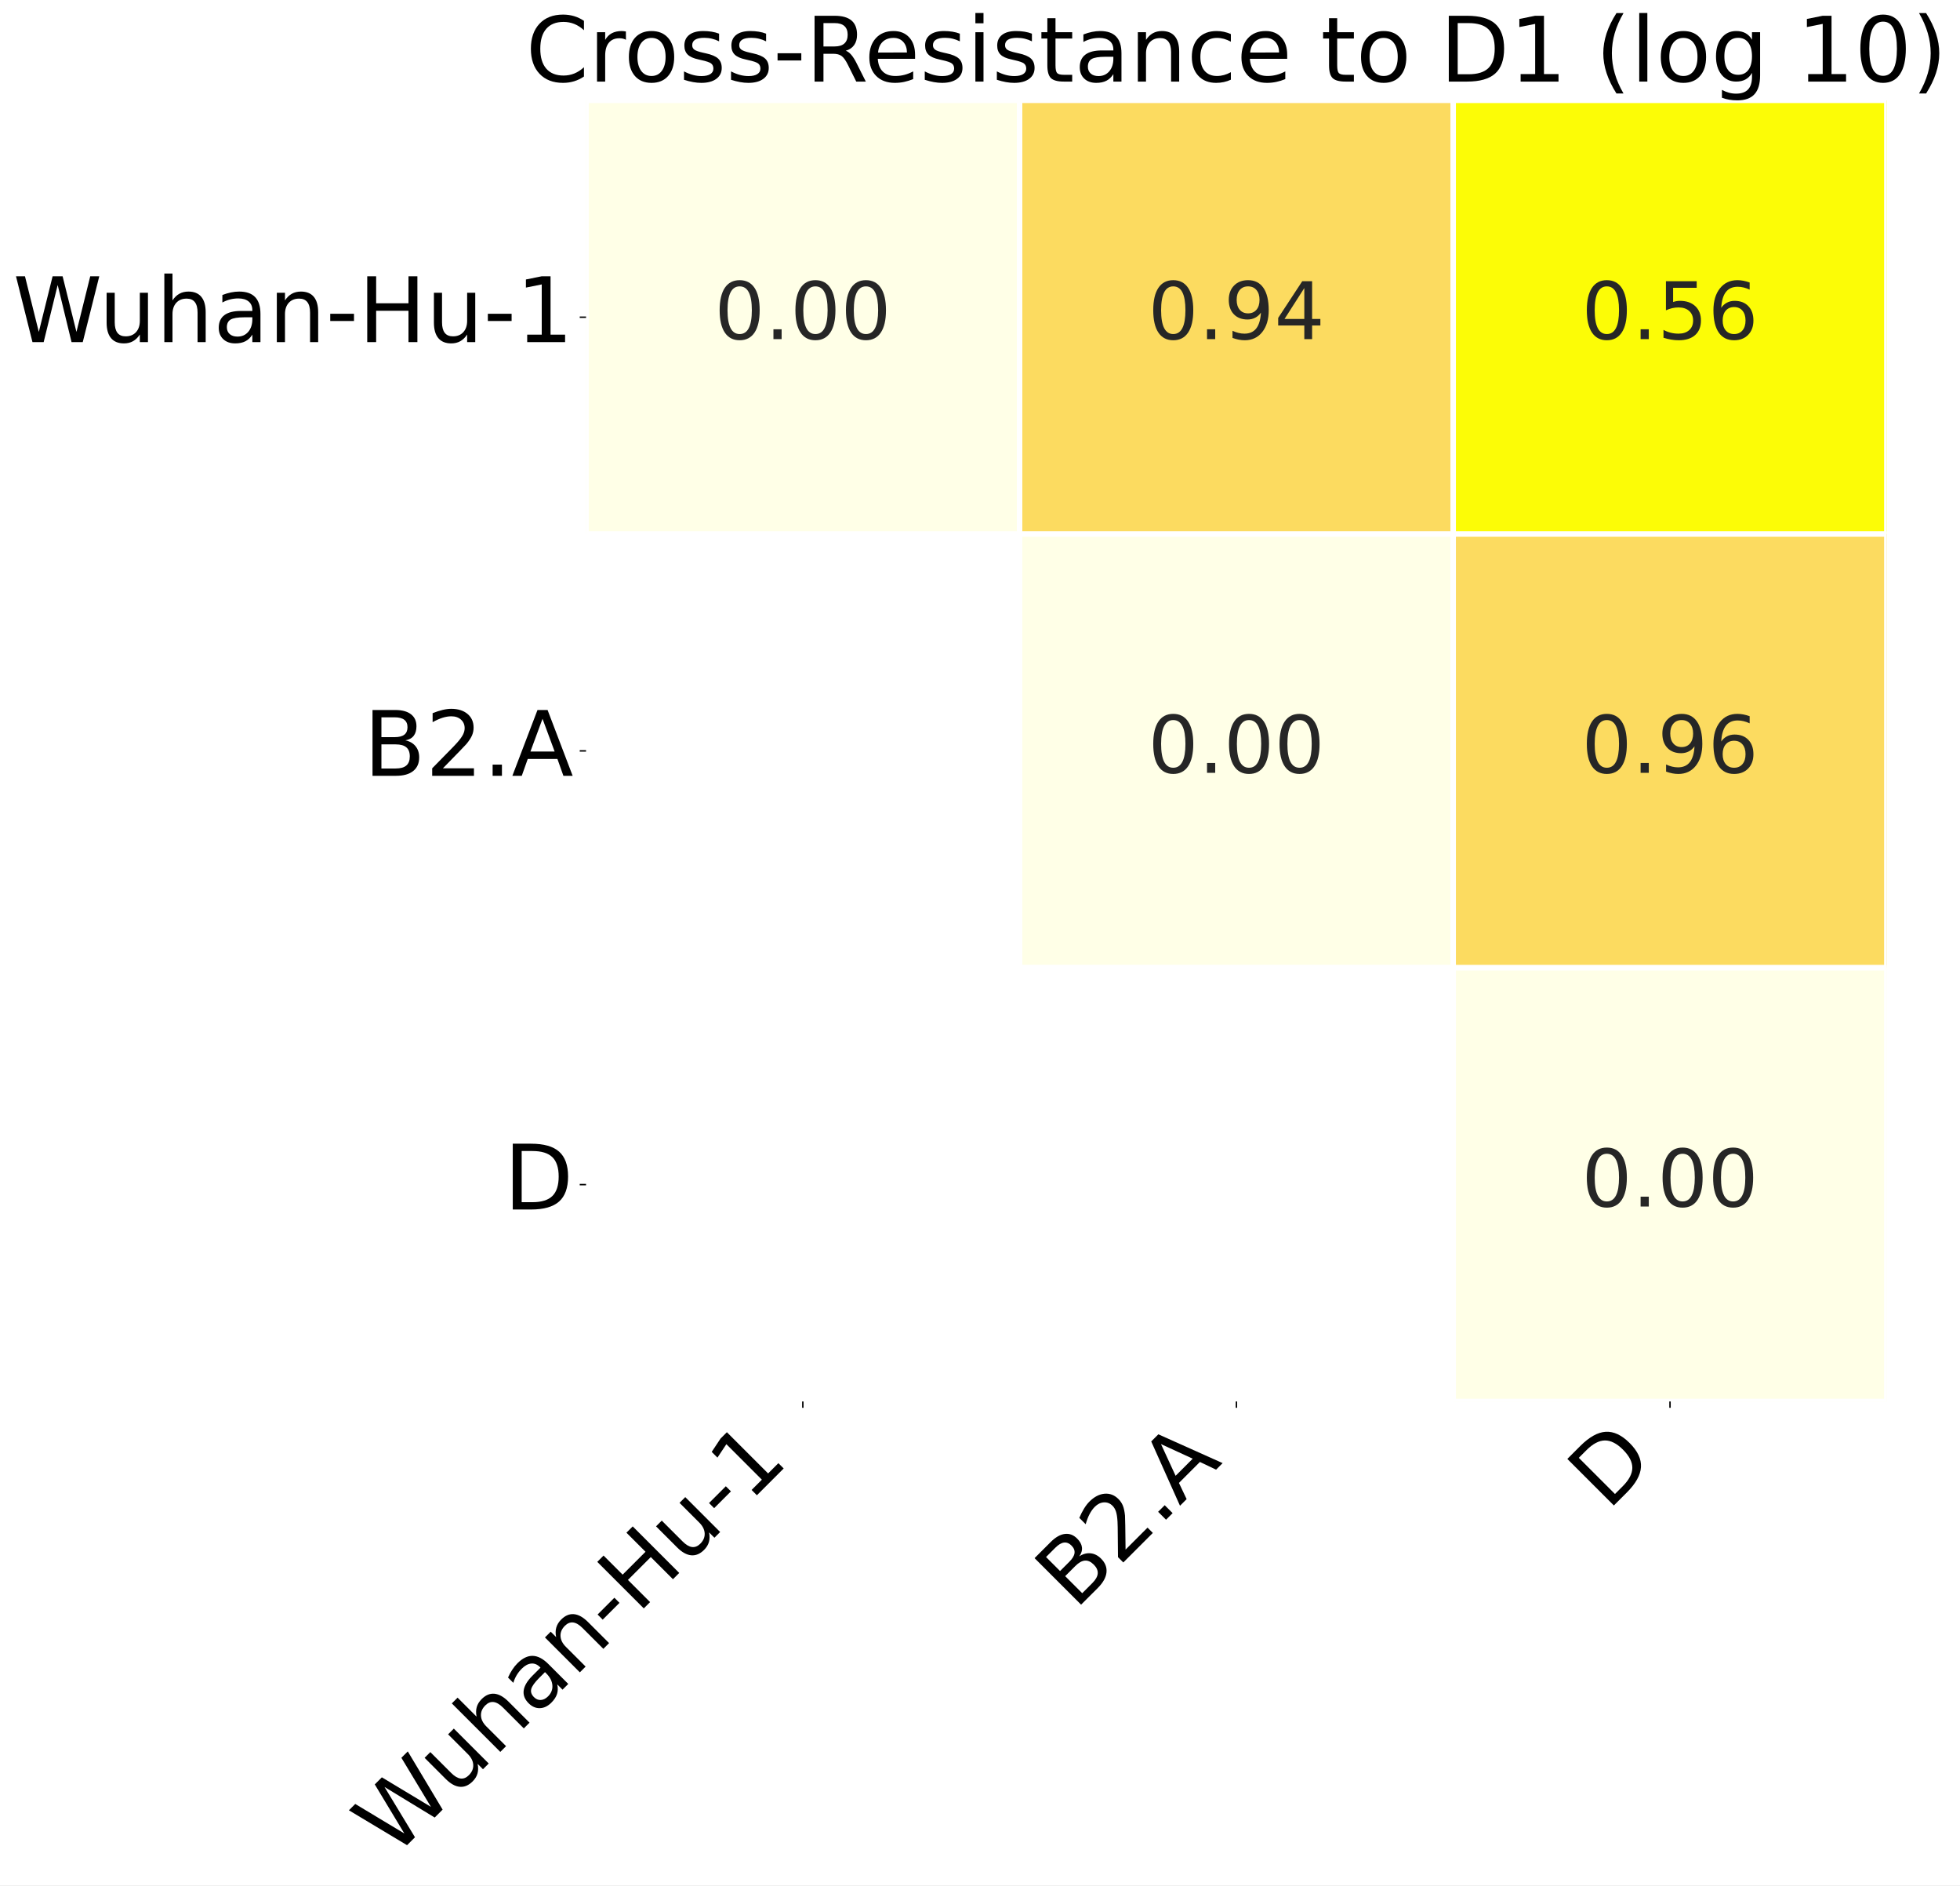
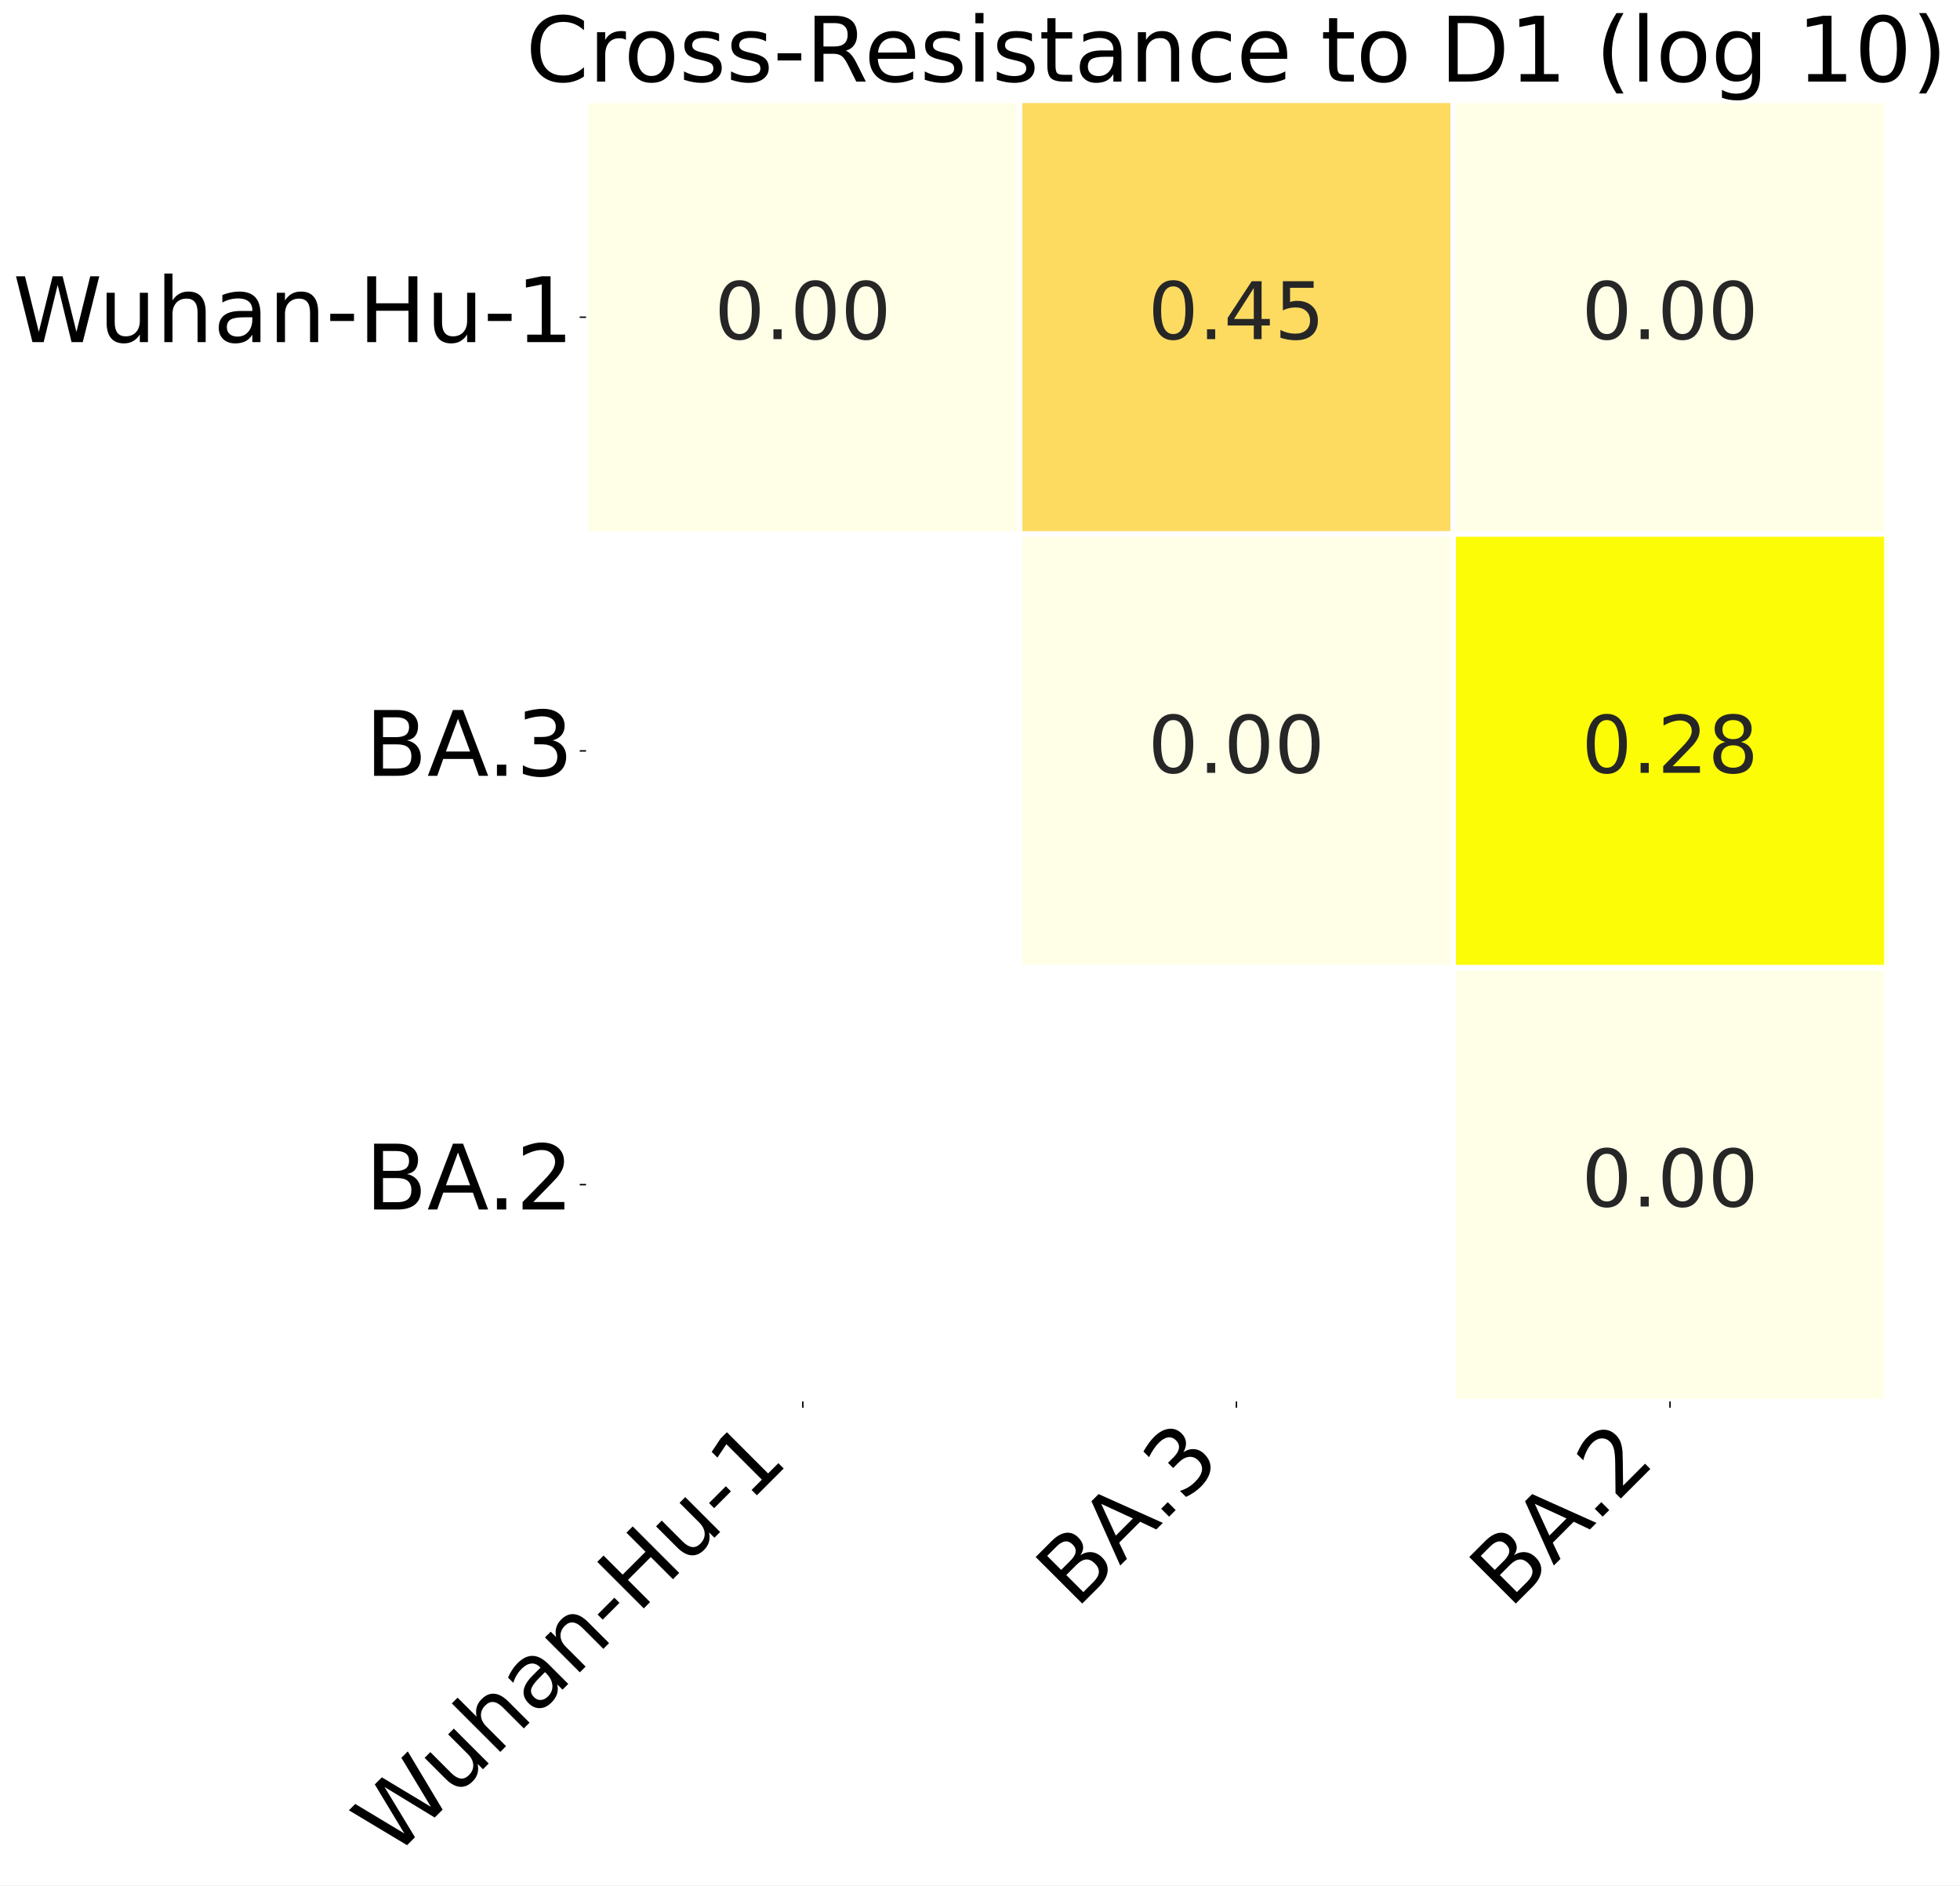
<svg xmlns="http://www.w3.org/2000/svg" xmlns:xlink="http://www.w3.org/1999/xlink" width="1085.987pt" height="1044.29pt" viewBox="0 0 1085.987 1044.29" version="1.1">
  <defs>
    <style type="text/css">*{stroke-linejoin: round; stroke-linecap: butt}</style>
  </defs>
  <g id="figure_1">
    <g id="patch_1">
      <path d="M 0 1044.29  L 1085.987 1044.29  L 1085.987 0  L 0 0  z " style="fill: #ffffff" />
    </g>
    <g id="axes_1">
      <g id="patch_2">
        <path d="M 324.708 776.311  L 1045.428 776.311  L 1045.428 55.591  L 324.708 55.591  z " style="fill: #ffffff" />
      </g>
      <g id="QuadMesh_1">
-         <path d="M 324.708 55.591  L 564.948 55.591  L 564.948 295.831  L 324.708 295.831  L 324.708 55.591  " clip-path="url(#p313fb43e25)" style="fill: #ffffe7; stroke: #ffffff; stroke-width: 3" />
-         <path d="M 564.948 55.591  L 805.188 55.591  L 805.188 295.831  L 564.948 295.831  L 564.948 55.591  " clip-path="url(#p313fb43e25)" style="fill: #fcdb60; stroke: #ffffff; stroke-width: 3" />
-         <path d="M 805.188 55.591  L 1045.428 55.591  L 1045.428 295.831  L 805.188 295.831  L 805.188 55.591  " clip-path="url(#p313fb43e25)" style="fill: #fcfc06; stroke: #ffffff; stroke-width: 3" />
-         <path d="M 324.708 295.831  L 564.948 295.831  L 564.948 536.071  L 324.708 536.071  L 324.708 295.831  " clip-path="url(#p313fb43e25)" style="fill: none; stroke: #ffffff; stroke-width: 3" />
-         <path d="M 564.948 295.831  L 805.188 295.831  L 805.188 536.071  L 564.948 536.071  L 564.948 295.831  " clip-path="url(#p313fb43e25)" style="fill: #ffffe7; stroke: #ffffff; stroke-width: 3" />
-         <path d="M 805.188 295.831  L 1045.428 295.831  L 1045.428 536.071  L 805.188 536.071  L 805.188 295.831  " clip-path="url(#p313fb43e25)" style="fill: #fcdb60; stroke: #ffffff; stroke-width: 3" />
-         <path d="M 324.708 536.071  L 564.948 536.071  L 564.948 776.311  L 324.708 776.311  L 324.708 536.071  " clip-path="url(#p313fb43e25)" style="fill: none; stroke: #ffffff; stroke-width: 3" />
-         <path d="M 564.948 536.071  L 805.188 536.071  L 805.188 776.311  L 564.948 776.311  L 564.948 536.071  " clip-path="url(#p313fb43e25)" style="fill: none; stroke: #ffffff; stroke-width: 3" />
-         <path d="M 805.188 536.071  L 1045.428 536.071  L 1045.428 776.311  L 805.188 776.311  L 805.188 536.071  " clip-path="url(#p313fb43e25)" style="fill: #ffffe7; stroke: #ffffff; stroke-width: 3" />
+         <path d="M 324.708 55.591  L 564.948 55.591  L 564.948 295.831  L 324.708 295.831  L 324.708 55.591  " clip-path="url(#p8b3a9ca0d1)" style="fill: #ffffe7; stroke: #ffffff; stroke-width: 3" />
+         <path d="M 564.948 55.591  L 805.188 55.591  L 805.188 295.831  L 564.948 295.831  L 564.948 55.591  " clip-path="url(#p8b3a9ca0d1)" style="fill: #fcdb60; stroke: #ffffff; stroke-width: 3" />
+         <path d="M 805.188 55.591  L 1045.428 55.591  L 1045.428 295.831  L 805.188 295.831  L 805.188 55.591  " clip-path="url(#p8b3a9ca0d1)" style="fill: #ffffe7; stroke: #ffffff; stroke-width: 3" />
+         <path d="M 324.708 295.831  L 564.948 295.831  L 564.948 536.071  L 324.708 536.071  L 324.708 295.831  " clip-path="url(#p8b3a9ca0d1)" style="fill: none; stroke: #ffffff; stroke-width: 3" />
+         <path d="M 564.948 295.831  L 805.188 295.831  L 805.188 536.071  L 564.948 536.071  L 564.948 295.831  " clip-path="url(#p8b3a9ca0d1)" style="fill: #ffffe7; stroke: #ffffff; stroke-width: 3" />
+         <path d="M 805.188 295.831  L 1045.428 295.831  L 1045.428 536.071  L 805.188 536.071  L 805.188 295.831  " clip-path="url(#p8b3a9ca0d1)" style="fill: #fcfc06; stroke: #ffffff; stroke-width: 3" />
+         <path d="M 324.708 536.071  L 564.948 536.071  L 564.948 776.311  L 324.708 776.311  L 324.708 536.071  " clip-path="url(#p8b3a9ca0d1)" style="fill: none; stroke: #ffffff; stroke-width: 3" />
+         <path d="M 564.948 536.071  L 805.188 536.071  L 805.188 776.311  L 564.948 776.311  L 564.948 536.071  " clip-path="url(#p8b3a9ca0d1)" style="fill: none; stroke: #ffffff; stroke-width: 3" />
+         <path d="M 805.188 536.071  L 1045.428 536.071  L 1045.428 776.311  L 805.188 776.311  L 805.188 536.071  " clip-path="url(#p8b3a9ca0d1)" style="fill: #ffffe7; stroke: #ffffff; stroke-width: 3" />
      </g>
      <g id="matplotlib.axis_1">
        <g id="xtick_1">
          <g id="line2d_1">
            <defs>
-               <path id="m3a0646019c" d="M 0 0  L 0 3.5  " style="stroke: #000000; stroke-width: 0.8" />
+               <path id="mcaa4f2466e" d="M 0 0  L 0 3.5  " style="stroke: #000000; stroke-width: 0.8" />
            </defs>
            <g>
-               <use xlink:href="#m3a0646019c" x="444.828" y="776.311" style="stroke: #000000; stroke-width: 0.8" />
+               <use xlink:href="#mcaa4f2466e" x="444.828" y="776.311" style="stroke: #000000; stroke-width: 0.8" />
            </g>
          </g>
          <g id="text_1">
            <g transform="translate(217.9128 1029.737) rotate(-45) scale(0.5 -0.5)">
              <defs>
                <path id="DejaVuSans-57" d="M 213 4666  L 850 4666  L 1831 722  L 2809 4666  L 3519 4666  L 4500 722  L 5478 4666  L 6119 4666  L 4947 0  L 4153 0  L 3169 4050  L 2175 0  L 1381 0  L 213 4666  z " transform="scale(0.015625)" />
                <path id="DejaVuSans-75" d="M 544 1381  L 544 3500  L 1119 3500  L 1119 1403  Q 1119 906 1312 657  Q 1506 409 1894 409  Q 2359 409 2629 706  Q 2900 1003 2900 1516  L 2900 3500  L 3475 3500  L 3475 0  L 2900 0  L 2900 538  Q 2691 219 2414 64  Q 2138 -91 1772 -91  Q 1169 -91 856 284  Q 544 659 544 1381  z M 1991 3584  L 1991 3584  z " transform="scale(0.015625)" />
                <path id="DejaVuSans-68" d="M 3513 2113  L 3513 0  L 2938 0  L 2938 2094  Q 2938 2591 2744 2837  Q 2550 3084 2163 3084  Q 1697 3084 1428 2787  Q 1159 2491 1159 1978  L 1159 0  L 581 0  L 581 4863  L 1159 4863  L 1159 2956  Q 1366 3272 1645 3428  Q 1925 3584 2291 3584  Q 2894 3584 3203 3211  Q 3513 2838 3513 2113  z " transform="scale(0.015625)" />
                <path id="DejaVuSans-61" d="M 2194 1759  Q 1497 1759 1228 1600  Q 959 1441 959 1056  Q 959 750 1161 570  Q 1363 391 1709 391  Q 2188 391 2477 730  Q 2766 1069 2766 1631  L 2766 1759  L 2194 1759  z M 3341 1997  L 3341 0  L 2766 0  L 2766 531  Q 2569 213 2275 61  Q 1981 -91 1556 -91  Q 1019 -91 701 211  Q 384 513 384 1019  Q 384 1609 779 1909  Q 1175 2209 1959 2209  L 2766 2209  L 2766 2266  Q 2766 2663 2505 2880  Q 2244 3097 1772 3097  Q 1472 3097 1187 3025  Q 903 2953 641 2809  L 641 3341  Q 956 3463 1253 3523  Q 1550 3584 1831 3584  Q 2591 3584 2966 3190  Q 3341 2797 3341 1997  z " transform="scale(0.015625)" />
                <path id="DejaVuSans-6e" d="M 3513 2113  L 3513 0  L 2938 0  L 2938 2094  Q 2938 2591 2744 2837  Q 2550 3084 2163 3084  Q 1697 3084 1428 2787  Q 1159 2491 1159 1978  L 1159 0  L 581 0  L 581 3500  L 1159 3500  L 1159 2956  Q 1366 3272 1645 3428  Q 1925 3584 2291 3584  Q 2894 3584 3203 3211  Q 3513 2838 3513 2113  z " transform="scale(0.015625)" />
                <path id="DejaVuSans-2d" d="M 313 2009  L 1997 2009  L 1997 1497  L 313 1497  L 313 2009  z " transform="scale(0.015625)" />
                <path id="DejaVuSans-48" d="M 628 4666  L 1259 4666  L 1259 2753  L 3553 2753  L 3553 4666  L 4184 4666  L 4184 0  L 3553 0  L 3553 2222  L 1259 2222  L 1259 0  L 628 0  L 628 4666  z " transform="scale(0.015625)" />
                <path id="DejaVuSans-31" d="M 794 531  L 1825 531  L 1825 4091  L 703 3866  L 703 4441  L 1819 4666  L 2450 4666  L 2450 531  L 3481 531  L 3481 0  L 794 0  L 794 531  z " transform="scale(0.015625)" />
              </defs>
              <use xlink:href="#DejaVuSans-57" />
              <use xlink:href="#DejaVuSans-75" x="95.252" />
              <use xlink:href="#DejaVuSans-68" x="158.631" />
              <use xlink:href="#DejaVuSans-61" x="222.01" />
              <use xlink:href="#DejaVuSans-6e" x="283.289" />
              <use xlink:href="#DejaVuSans-2d" x="346.668" />
              <use xlink:href="#DejaVuSans-48" x="382.752" />
              <use xlink:href="#DejaVuSans-75" x="457.947" />
              <use xlink:href="#DejaVuSans-2d" x="521.326" />
              <use xlink:href="#DejaVuSans-31" x="557.41" />
            </g>
          </g>
        </g>
        <g id="xtick_2">
          <g id="line2d_2">
            <g>
-               <use xlink:href="#m3a0646019c" x="685.068" y="776.311" style="stroke: #000000; stroke-width: 0.8" />
+               <use xlink:href="#mcaa4f2466e" x="685.068" y="776.311" style="stroke: #000000; stroke-width: 0.8" />
            </g>
          </g>
          <g id="text_2">
-             <g transform="translate(595.5415 892.3487) rotate(-45) scale(0.5 -0.5)">
+             <g transform="translate(596.1602 891.73) rotate(-45) scale(0.5 -0.5)">
              <defs>
                <path id="DejaVuSans-42" d="M 1259 2228  L 1259 519  L 2272 519  Q 2781 519 3026 730  Q 3272 941 3272 1375  Q 3272 1813 3026 2020  Q 2781 2228 2272 2228  L 1259 2228  z M 1259 4147  L 1259 2741  L 2194 2741  Q 2656 2741 2882 2914  Q 3109 3088 3109 3444  Q 3109 3797 2882 3972  Q 2656 4147 2194 4147  L 1259 4147  z M 628 4666  L 2241 4666  Q 2963 4666 3353 4366  Q 3744 4066 3744 3513  Q 3744 3084 3544 2831  Q 3344 2578 2956 2516  Q 3422 2416 3680 2098  Q 3938 1781 3938 1306  Q 3938 681 3513 340  Q 3088 0 2303 0  L 628 0  L 628 4666  z " transform="scale(0.015625)" />
-                 <path id="DejaVuSans-32" d="M 1228 531  L 3431 531  L 3431 0  L 469 0  L 469 531  Q 828 903 1448 1529  Q 2069 2156 2228 2338  Q 2531 2678 2651 2914  Q 2772 3150 2772 3378  Q 2772 3750 2511 3984  Q 2250 4219 1831 4219  Q 1534 4219 1204 4116  Q 875 4013 500 3803  L 500 4441  Q 881 4594 1212 4672  Q 1544 4750 1819 4750  Q 2544 4750 2975 4387  Q 3406 4025 3406 3419  Q 3406 3131 3298 2873  Q 3191 2616 2906 2266  Q 2828 2175 2409 1742  Q 1991 1309 1228 531  z " transform="scale(0.015625)" />
+                 <path id="DejaVuSans-41" d="M 2188 4044  L 1331 1722  L 3047 1722  L 2188 4044  z M 1831 4666  L 2547 4666  L 4325 0  L 3669 0  L 3244 1197  L 1141 1197  L 716 0  L 50 0  L 1831 4666  z " transform="scale(0.015625)" />
                <path id="DejaVuSans-2e" d="M 684 794  L 1344 794  L 1344 0  L 684 0  L 684 794  z " transform="scale(0.015625)" />
-                 <path id="DejaVuSans-41" d="M 2188 4044  L 1331 1722  L 3047 1722  L 2188 4044  z M 1831 4666  L 2547 4666  L 4325 0  L 3669 0  L 3244 1197  L 1141 1197  L 716 0  L 50 0  L 1831 4666  z " transform="scale(0.015625)" />
+                 <path id="DejaVuSans-33" d="M 2597 2516  Q 3050 2419 3304 2112  Q 3559 1806 3559 1356  Q 3559 666 3084 287  Q 2609 -91 1734 -91  Q 1441 -91 1130 -33  Q 819 25 488 141  L 488 750  Q 750 597 1062 519  Q 1375 441 1716 441  Q 2309 441 2620 675  Q 2931 909 2931 1356  Q 2931 1769 2642 2001  Q 2353 2234 1838 2234  L 1294 2234  L 1294 2753  L 1863 2753  Q 2328 2753 2575 2939  Q 2822 3125 2822 3475  Q 2822 3834 2567 4026  Q 2313 4219 1838 4219  Q 1578 4219 1281 4162  Q 984 4106 628 3988  L 628 4550  Q 988 4650 1302 4700  Q 1616 4750 1894 4750  Q 2613 4750 3031 4423  Q 3450 4097 3450 3541  Q 3450 3153 3228 2886  Q 3006 2619 2597 2516  z " transform="scale(0.015625)" />
              </defs>
              <use xlink:href="#DejaVuSans-42" />
-               <use xlink:href="#DejaVuSans-32" x="68.604" />
-               <use xlink:href="#DejaVuSans-2e" x="132.227" />
-               <use xlink:href="#DejaVuSans-41" x="164.014" />
+               <use xlink:href="#DejaVuSans-41" x="68.604" />
+               <use xlink:href="#DejaVuSans-2e" x="135.262" />
+               <use xlink:href="#DejaVuSans-33" x="167.049" />
            </g>
          </g>
        </g>
        <g id="xtick_3">
          <g id="line2d_3">
            <g>
-               <use xlink:href="#m3a0646019c" x="925.308" y="776.311" style="stroke: #000000; stroke-width: 0.8" />
+               <use xlink:href="#mcaa4f2466e" x="925.308" y="776.311" style="stroke: #000000; stroke-width: 0.8" />
            </g>
          </g>
          <g id="text_3">
-             <g transform="translate(890.7314 837.3988) rotate(-45) scale(0.5 -0.5)">
+             <g transform="translate(836.4002 891.73) rotate(-45) scale(0.5 -0.5)">
              <defs>
-                 <path id="DejaVuSans-44" d="M 1259 4147  L 1259 519  L 2022 519  Q 2988 519 3436 956  Q 3884 1394 3884 2338  Q 3884 3275 3436 3711  Q 2988 4147 2022 4147  L 1259 4147  z M 628 4666  L 1925 4666  Q 3281 4666 3915 4102  Q 4550 3538 4550 2338  Q 4550 1131 3912 565  Q 3275 0 1925 0  L 628 0  L 628 4666  z " transform="scale(0.015625)" />
+                 <path id="DejaVuSans-32" d="M 1228 531  L 3431 531  L 3431 0  L 469 0  L 469 531  Q 828 903 1448 1529  Q 2069 2156 2228 2338  Q 2531 2678 2651 2914  Q 2772 3150 2772 3378  Q 2772 3750 2511 3984  Q 2250 4219 1831 4219  Q 1534 4219 1204 4116  Q 875 4013 500 3803  L 500 4441  Q 881 4594 1212 4672  Q 1544 4750 1819 4750  Q 2544 4750 2975 4387  Q 3406 4025 3406 3419  Q 3406 3131 3298 2873  Q 3191 2616 2906 2266  Q 2828 2175 2409 1742  Q 1991 1309 1228 531  z " transform="scale(0.015625)" />
              </defs>
-               <use xlink:href="#DejaVuSans-44" />
+               <use xlink:href="#DejaVuSans-42" />
+               <use xlink:href="#DejaVuSans-41" x="68.604" />
+               <use xlink:href="#DejaVuSans-2e" x="135.262" />
+               <use xlink:href="#DejaVuSans-32" x="167.049" />
            </g>
          </g>
        </g>
      </g>
      <g id="matplotlib.axis_2">
        <g id="ytick_1">
          <g id="line2d_4">
            <defs>
-               <path id="m18ea05a9c3" d="M 0 0  L -3.5 0  " style="stroke: #000000; stroke-width: 0.8" />
+               <path id="m5d2f03f0db" d="M 0 0  L -3.5 0  " style="stroke: #000000; stroke-width: 0.8" />
            </defs>
            <g>
-               <use xlink:href="#m18ea05a9c3" x="324.708" y="175.711" style="stroke: #000000; stroke-width: 0.8" />
+               <use xlink:href="#m5d2f03f0db" x="324.708" y="175.711" style="stroke: #000000; stroke-width: 0.8" />
            </g>
          </g>
          <g id="text_4">
            <g transform="translate(7.2 189.5075) scale(0.5 -0.5)">
              <use xlink:href="#DejaVuSans-57" />
              <use xlink:href="#DejaVuSans-75" x="95.252" />
              <use xlink:href="#DejaVuSans-68" x="158.631" />
              <use xlink:href="#DejaVuSans-61" x="222.01" />
              <use xlink:href="#DejaVuSans-6e" x="283.289" />
              <use xlink:href="#DejaVuSans-2d" x="346.668" />
              <use xlink:href="#DejaVuSans-48" x="382.752" />
              <use xlink:href="#DejaVuSans-75" x="457.947" />
              <use xlink:href="#DejaVuSans-2d" x="521.326" />
              <use xlink:href="#DejaVuSans-31" x="557.41" />
            </g>
          </g>
        </g>
        <g id="ytick_2">
          <g id="line2d_5">
            <g>
-               <use xlink:href="#m18ea05a9c3" x="324.708" y="415.951" style="stroke: #000000; stroke-width: 0.8" />
+               <use xlink:href="#m5d2f03f0db" x="324.708" y="415.951" style="stroke: #000000; stroke-width: 0.8" />
            </g>
          </g>
          <g id="text_5">
-             <g transform="translate(201.4969 429.7475) scale(0.5 -0.5)">
-               <use xlink:href="#DejaVuSans-42" />
-               <use xlink:href="#DejaVuSans-32" x="68.604" />
-               <use xlink:href="#DejaVuSans-2e" x="132.227" />
-               <use xlink:href="#DejaVuSans-41" x="164.014" />
+             <g transform="translate(202.3719 429.7475) scale(0.5 -0.5)">
+               <use xlink:href="#DejaVuSans-42" />
+               <use xlink:href="#DejaVuSans-41" x="68.604" />
+               <use xlink:href="#DejaVuSans-2e" x="135.262" />
+               <use xlink:href="#DejaVuSans-33" x="167.049" />
            </g>
          </g>
        </g>
        <g id="ytick_3">
          <g id="line2d_6">
            <g>
-               <use xlink:href="#m18ea05a9c3" x="324.708" y="656.191" style="stroke: #000000; stroke-width: 0.8" />
+               <use xlink:href="#m5d2f03f0db" x="324.708" y="656.191" style="stroke: #000000; stroke-width: 0.8" />
            </g>
          </g>
          <g id="text_6">
-             <g transform="translate(279.2078 669.9875) scale(0.5 -0.5)">
-               <use xlink:href="#DejaVuSans-44" />
+             <g transform="translate(202.3719 669.9875) scale(0.5 -0.5)">
+               <use xlink:href="#DejaVuSans-42" />
+               <use xlink:href="#DejaVuSans-41" x="68.604" />
+               <use xlink:href="#DejaVuSans-2e" x="135.262" />
+               <use xlink:href="#DejaVuSans-32" x="167.049" />
            </g>
          </g>
        </g>
      </g>
      <g id="text_7">
        <g style="fill: #262626" transform="translate(395.8434 187.8519) scale(0.44 -0.44)">
          <defs>
            <path id="DejaVuSans-30" d="M 2034 4250  Q 1547 4250 1301 3770  Q 1056 3291 1056 2328  Q 1056 1369 1301 889  Q 1547 409 2034 409  Q 2525 409 2770 889  Q 3016 1369 3016 2328  Q 3016 3291 2770 3770  Q 2525 4250 2034 4250  z M 2034 4750  Q 2819 4750 3233 4129  Q 3647 3509 3647 2328  Q 3647 1150 3233 529  Q 2819 -91 2034 -91  Q 1250 -91 836 529  Q 422 1150 422 2328  Q 422 3509 836 4129  Q 1250 4750 2034 4750  z " transform="scale(0.015625)" />
          </defs>
          <use xlink:href="#DejaVuSans-30" />
          <use xlink:href="#DejaVuSans-2e" x="63.623" />
          <use xlink:href="#DejaVuSans-30" x="95.41" />
          <use xlink:href="#DejaVuSans-30" x="159.033" />
        </g>
      </g>
      <g id="text_8">
        <g style="fill: #262626" transform="translate(636.0834 187.8519) scale(0.44 -0.44)">
          <defs>
-             <path id="DejaVuSans-39" d="M 703 97  L 703 672  Q 941 559 1184 500  Q 1428 441 1663 441  Q 2288 441 2617 861  Q 2947 1281 2994 2138  Q 2813 1869 2534 1725  Q 2256 1581 1919 1581  Q 1219 1581 811 2004  Q 403 2428 403 3163  Q 403 3881 828 4315  Q 1253 4750 1959 4750  Q 2769 4750 3195 4129  Q 3622 3509 3622 2328  Q 3622 1225 3098 567  Q 2575 -91 1691 -91  Q 1453 -91 1209 -44  Q 966 3 703 97  z M 1959 2075  Q 2384 2075 2632 2365  Q 2881 2656 2881 3163  Q 2881 3666 2632 3958  Q 2384 4250 1959 4250  Q 1534 4250 1286 3958  Q 1038 3666 1038 3163  Q 1038 2656 1286 2365  Q 1534 2075 1959 2075  z " transform="scale(0.015625)" />
            <path id="DejaVuSans-34" d="M 2419 4116  L 825 1625  L 2419 1625  L 2419 4116  z M 2253 4666  L 3047 4666  L 3047 1625  L 3713 1625  L 3713 1100  L 3047 1100  L 3047 0  L 2419 0  L 2419 1100  L 313 1100  L 313 1709  L 2253 4666  z " transform="scale(0.015625)" />
-           </defs>
-           <use xlink:href="#DejaVuSans-30" />
-           <use xlink:href="#DejaVuSans-2e" x="63.623" />
-           <use xlink:href="#DejaVuSans-39" x="95.41" />
-           <use xlink:href="#DejaVuSans-34" x="159.033" />
+             <path id="DejaVuSans-35" d="M 691 4666  L 3169 4666  L 3169 4134  L 1269 4134  L 1269 2991  Q 1406 3038 1543 3061  Q 1681 3084 1819 3084  Q 2600 3084 3056 2656  Q 3513 2228 3513 1497  Q 3513 744 3044 326  Q 2575 -91 1722 -91  Q 1428 -91 1123 -41  Q 819 9 494 109  L 494 744  Q 775 591 1075 516  Q 1375 441 1709 441  Q 2250 441 2565 725  Q 2881 1009 2881 1497  Q 2881 1984 2565 2268  Q 2250 2553 1709 2553  Q 1456 2553 1204 2497  Q 953 2441 691 2322  L 691 4666  z " transform="scale(0.015625)" />
+           </defs>
+           <use xlink:href="#DejaVuSans-30" />
+           <use xlink:href="#DejaVuSans-2e" x="63.623" />
+           <use xlink:href="#DejaVuSans-34" x="95.41" />
+           <use xlink:href="#DejaVuSans-35" x="159.033" />
        </g>
      </g>
      <g id="text_9">
        <g style="fill: #262626" transform="translate(876.3234 187.8519) scale(0.44 -0.44)">
-           <defs>
-             <path id="DejaVuSans-35" d="M 691 4666  L 3169 4666  L 3169 4134  L 1269 4134  L 1269 2991  Q 1406 3038 1543 3061  Q 1681 3084 1819 3084  Q 2600 3084 3056 2656  Q 3513 2228 3513 1497  Q 3513 744 3044 326  Q 2575 -91 1722 -91  Q 1428 -91 1123 -41  Q 819 9 494 109  L 494 744  Q 775 591 1075 516  Q 1375 441 1709 441  Q 2250 441 2565 725  Q 2881 1009 2881 1497  Q 2881 1984 2565 2268  Q 2250 2553 1709 2553  Q 1456 2553 1204 2497  Q 953 2441 691 2322  L 691 4666  z " transform="scale(0.015625)" />
-             <path id="DejaVuSans-36" d="M 2113 2584  Q 1688 2584 1439 2293  Q 1191 2003 1191 1497  Q 1191 994 1439 701  Q 1688 409 2113 409  Q 2538 409 2786 701  Q 3034 994 3034 1497  Q 3034 2003 2786 2293  Q 2538 2584 2113 2584  z M 3366 4563  L 3366 3988  Q 3128 4100 2886 4159  Q 2644 4219 2406 4219  Q 1781 4219 1451 3797  Q 1122 3375 1075 2522  Q 1259 2794 1537 2939  Q 1816 3084 2150 3084  Q 2853 3084 3261 2657  Q 3669 2231 3669 1497  Q 3669 778 3244 343  Q 2819 -91 2113 -91  Q 1303 -91 875 529  Q 447 1150 447 2328  Q 447 3434 972 4092  Q 1497 4750 2381 4750  Q 2619 4750 2861 4703  Q 3103 4656 3366 4563  z " transform="scale(0.015625)" />
-           </defs>
-           <use xlink:href="#DejaVuSans-30" />
-           <use xlink:href="#DejaVuSans-2e" x="63.623" />
-           <use xlink:href="#DejaVuSans-35" x="95.41" />
-           <use xlink:href="#DejaVuSans-36" x="159.033" />
+           <use xlink:href="#DejaVuSans-30" />
+           <use xlink:href="#DejaVuSans-2e" x="63.623" />
+           <use xlink:href="#DejaVuSans-30" x="95.41" />
+           <use xlink:href="#DejaVuSans-30" x="159.033" />
        </g>
      </g>
      <g id="text_10">
        <g style="fill: #262626" transform="translate(636.0834 428.0919) scale(0.44 -0.44)">
          <use xlink:href="#DejaVuSans-30" />
          <use xlink:href="#DejaVuSans-2e" x="63.623" />
          <use xlink:href="#DejaVuSans-30" x="95.41" />
          <use xlink:href="#DejaVuSans-30" x="159.033" />
        </g>
      </g>
      <g id="text_11">
        <g style="fill: #262626" transform="translate(876.3234 428.0919) scale(0.44 -0.44)">
-           <use xlink:href="#DejaVuSans-30" />
-           <use xlink:href="#DejaVuSans-2e" x="63.623" />
-           <use xlink:href="#DejaVuSans-39" x="95.41" />
-           <use xlink:href="#DejaVuSans-36" x="159.033" />
+           <defs>
+             <path id="DejaVuSans-38" d="M 2034 2216  Q 1584 2216 1326 1975  Q 1069 1734 1069 1313  Q 1069 891 1326 650  Q 1584 409 2034 409  Q 2484 409 2743 651  Q 3003 894 3003 1313  Q 3003 1734 2745 1975  Q 2488 2216 2034 2216  z M 1403 2484  Q 997 2584 770 2862  Q 544 3141 544 3541  Q 544 4100 942 4425  Q 1341 4750 2034 4750  Q 2731 4750 3128 4425  Q 3525 4100 3525 3541  Q 3525 3141 3298 2862  Q 3072 2584 2669 2484  Q 3125 2378 3379 2068  Q 3634 1759 3634 1313  Q 3634 634 3220 271  Q 2806 -91 2034 -91  Q 1263 -91 848 271  Q 434 634 434 1313  Q 434 1759 690 2068  Q 947 2378 1403 2484  z M 1172 3481  Q 1172 3119 1398 2916  Q 1625 2713 2034 2713  Q 2441 2713 2670 2916  Q 2900 3119 2900 3481  Q 2900 3844 2670 4047  Q 2441 4250 2034 4250  Q 1625 4250 1398 4047  Q 1172 3844 1172 3481  z " transform="scale(0.015625)" />
+           </defs>
+           <use xlink:href="#DejaVuSans-30" />
+           <use xlink:href="#DejaVuSans-2e" x="63.623" />
+           <use xlink:href="#DejaVuSans-32" x="95.41" />
+           <use xlink:href="#DejaVuSans-38" x="159.033" />
        </g>
      </g>
      <g id="text_12">
        <g style="fill: #262626" transform="translate(876.3234 668.3319) scale(0.44 -0.44)">
          <use xlink:href="#DejaVuSans-30" />
          <use xlink:href="#DejaVuSans-2e" x="63.623" />
          <use xlink:href="#DejaVuSans-30" x="95.41" />
          <use xlink:href="#DejaVuSans-30" x="159.033" />
        </g>
      </g>
      <g id="text_13">
        <g transform="translate(291.3491 45.19219) scale(0.5 -0.5)">
          <defs>
            <path id="DejaVuSans-43" d="M 4122 4306  L 4122 3641  Q 3803 3938 3442 4084  Q 3081 4231 2675 4231  Q 1875 4231 1450 3742  Q 1025 3253 1025 2328  Q 1025 1406 1450 917  Q 1875 428 2675 428  Q 3081 428 3442 575  Q 3803 722 4122 1019  L 4122 359  Q 3791 134 3420 21  Q 3050 -91 2638 -91  Q 1578 -91 968 557  Q 359 1206 359 2328  Q 359 3453 968 4101  Q 1578 4750 2638 4750  Q 3056 4750 3426 4639  Q 3797 4528 4122 4306  z " transform="scale(0.015625)" />
            <path id="DejaVuSans-72" d="M 2631 2963  Q 2534 3019 2420 3045  Q 2306 3072 2169 3072  Q 1681 3072 1420 2755  Q 1159 2438 1159 1844  L 1159 0  L 581 0  L 581 3500  L 1159 3500  L 1159 2956  Q 1341 3275 1631 3429  Q 1922 3584 2338 3584  Q 2397 3584 2469 3576  Q 2541 3569 2628 3553  L 2631 2963  z " transform="scale(0.015625)" />
            <path id="DejaVuSans-6f" d="M 1959 3097  Q 1497 3097 1228 2736  Q 959 2375 959 1747  Q 959 1119 1226 758  Q 1494 397 1959 397  Q 2419 397 2687 759  Q 2956 1122 2956 1747  Q 2956 2369 2687 2733  Q 2419 3097 1959 3097  z M 1959 3584  Q 2709 3584 3137 3096  Q 3566 2609 3566 1747  Q 3566 888 3137 398  Q 2709 -91 1959 -91  Q 1206 -91 779 398  Q 353 888 353 1747  Q 353 2609 779 3096  Q 1206 3584 1959 3584  z " transform="scale(0.015625)" />
            <path id="DejaVuSans-73" d="M 2834 3397  L 2834 2853  Q 2591 2978 2328 3040  Q 2066 3103 1784 3103  Q 1356 3103 1142 2972  Q 928 2841 928 2578  Q 928 2378 1081 2264  Q 1234 2150 1697 2047  L 1894 2003  Q 2506 1872 2764 1633  Q 3022 1394 3022 966  Q 3022 478 2636 193  Q 2250 -91 1575 -91  Q 1294 -91 989 -36  Q 684 19 347 128  L 347 722  Q 666 556 975 473  Q 1284 391 1588 391  Q 1994 391 2212 530  Q 2431 669 2431 922  Q 2431 1156 2273 1281  Q 2116 1406 1581 1522  L 1381 1569  Q 847 1681 609 1914  Q 372 2147 372 2553  Q 372 3047 722 3315  Q 1072 3584 1716 3584  Q 2034 3584 2315 3537  Q 2597 3491 2834 3397  z " transform="scale(0.015625)" />
            <path id="DejaVuSans-52" d="M 2841 2188  Q 3044 2119 3236 1894  Q 3428 1669 3622 1275  L 4263 0  L 3584 0  L 2988 1197  Q 2756 1666 2539 1819  Q 2322 1972 1947 1972  L 1259 1972  L 1259 0  L 628 0  L 628 4666  L 2053 4666  Q 2853 4666 3247 4331  Q 3641 3997 3641 3322  Q 3641 2881 3436 2590  Q 3231 2300 2841 2188  z M 1259 4147  L 1259 2491  L 2053 2491  Q 2509 2491 2742 2702  Q 2975 2913 2975 3322  Q 2975 3731 2742 3939  Q 2509 4147 2053 4147  L 1259 4147  z " transform="scale(0.015625)" />
            <path id="DejaVuSans-65" d="M 3597 1894  L 3597 1613  L 953 1613  Q 991 1019 1311 708  Q 1631 397 2203 397  Q 2534 397 2845 478  Q 3156 559 3463 722  L 3463 178  Q 3153 47 2828 -22  Q 2503 -91 2169 -91  Q 1331 -91 842 396  Q 353 884 353 1716  Q 353 2575 817 3079  Q 1281 3584 2069 3584  Q 2775 3584 3186 3129  Q 3597 2675 3597 1894  z M 3022 2063  Q 3016 2534 2758 2815  Q 2500 3097 2075 3097  Q 1594 3097 1305 2825  Q 1016 2553 972 2059  L 3022 2063  z " transform="scale(0.015625)" />
            <path id="DejaVuSans-69" d="M 603 3500  L 1178 3500  L 1178 0  L 603 0  L 603 3500  z M 603 4863  L 1178 4863  L 1178 4134  L 603 4134  L 603 4863  z " transform="scale(0.015625)" />
            <path id="DejaVuSans-74" d="M 1172 4494  L 1172 3500  L 2356 3500  L 2356 3053  L 1172 3053  L 1172 1153  Q 1172 725 1289 603  Q 1406 481 1766 481  L 2356 481  L 2356 0  L 1766 0  Q 1100 0 847 248  Q 594 497 594 1153  L 594 3053  L 172 3053  L 172 3500  L 594 3500  L 594 4494  L 1172 4494  z " transform="scale(0.015625)" />
            <path id="DejaVuSans-63" d="M 3122 3366  L 3122 2828  Q 2878 2963 2633 3030  Q 2388 3097 2138 3097  Q 1578 3097 1268 2742  Q 959 2388 959 1747  Q 959 1106 1268 751  Q 1578 397 2138 397  Q 2388 397 2633 464  Q 2878 531 3122 666  L 3122 134  Q 2881 22 2623 -34  Q 2366 -91 2075 -91  Q 1284 -91 818 406  Q 353 903 353 1747  Q 353 2603 823 3093  Q 1294 3584 2113 3584  Q 2378 3584 2631 3529  Q 2884 3475 3122 3366  z " transform="scale(0.015625)" />
            <path id="DejaVuSans-20" transform="scale(0.015625)" />
+             <path id="DejaVuSans-44" d="M 1259 4147  L 1259 519  L 2022 519  Q 2988 519 3436 956  Q 3884 1394 3884 2338  Q 3884 3275 3436 3711  Q 2988 4147 2022 4147  L 1259 4147  z M 628 4666  L 1925 4666  Q 3281 4666 3915 4102  Q 4550 3538 4550 2338  Q 4550 1131 3912 565  Q 3275 0 1925 0  L 628 0  L 628 4666  z " transform="scale(0.015625)" />
            <path id="DejaVuSans-28" d="M 1984 4856  Q 1566 4138 1362 3434  Q 1159 2731 1159 2009  Q 1159 1288 1364 580  Q 1569 -128 1984 -844  L 1484 -844  Q 1016 -109 783 600  Q 550 1309 550 2009  Q 550 2706 781 3412  Q 1013 4119 1484 4856  L 1984 4856  z " transform="scale(0.015625)" />
            <path id="DejaVuSans-6c" d="M 603 4863  L 1178 4863  L 1178 0  L 603 0  L 603 4863  z " transform="scale(0.015625)" />
            <path id="DejaVuSans-67" d="M 2906 1791  Q 2906 2416 2648 2759  Q 2391 3103 1925 3103  Q 1463 3103 1205 2759  Q 947 2416 947 1791  Q 947 1169 1205 825  Q 1463 481 1925 481  Q 2391 481 2648 825  Q 2906 1169 2906 1791  z M 3481 434  Q 3481 -459 3084 -895  Q 2688 -1331 1869 -1331  Q 1566 -1331 1297 -1286  Q 1028 -1241 775 -1147  L 775 -588  Q 1028 -725 1275 -790  Q 1522 -856 1778 -856  Q 2344 -856 2625 -561  Q 2906 -266 2906 331  L 2906 616  Q 2728 306 2450 153  Q 2172 0 1784 0  Q 1141 0 747 490  Q 353 981 353 1791  Q 353 2603 747 3093  Q 1141 3584 1784 3584  Q 2172 3584 2450 3431  Q 2728 3278 2906 2969  L 2906 3500  L 3481 3500  L 3481 434  z " transform="scale(0.015625)" />
            <path id="DejaVuSans-29" d="M 513 4856  L 1013 4856  Q 1481 4119 1714 3412  Q 1947 2706 1947 2009  Q 1947 1309 1714 600  Q 1481 -109 1013 -844  L 513 -844  Q 928 -128 1133 580  Q 1338 1288 1338 2009  Q 1338 2731 1133 3434  Q 928 4138 513 4856  z " transform="scale(0.015625)" />
          </defs>
          <use xlink:href="#DejaVuSans-43" />
          <use xlink:href="#DejaVuSans-72" x="69.824" />
          <use xlink:href="#DejaVuSans-6f" x="108.688" />
          <use xlink:href="#DejaVuSans-73" x="169.869" />
          <use xlink:href="#DejaVuSans-73" x="221.969" />
          <use xlink:href="#DejaVuSans-2d" x="274.068" />
          <use xlink:href="#DejaVuSans-52" x="310.152" />
          <use xlink:href="#DejaVuSans-65" x="375.135" />
          <use xlink:href="#DejaVuSans-73" x="436.658" />
          <use xlink:href="#DejaVuSans-69" x="488.758" />
          <use xlink:href="#DejaVuSans-73" x="516.541" />
          <use xlink:href="#DejaVuSans-74" x="568.641" />
          <use xlink:href="#DejaVuSans-61" x="607.85" />
          <use xlink:href="#DejaVuSans-6e" x="669.129" />
          <use xlink:href="#DejaVuSans-63" x="732.508" />
          <use xlink:href="#DejaVuSans-65" x="787.488" />
          <use xlink:href="#DejaVuSans-20" x="849.012" />
          <use xlink:href="#DejaVuSans-74" x="880.799" />
          <use xlink:href="#DejaVuSans-6f" x="920.008" />
          <use xlink:href="#DejaVuSans-20" x="981.189" />
          <use xlink:href="#DejaVuSans-44" x="1012.977" />
          <use xlink:href="#DejaVuSans-31" x="1089.979" />
          <use xlink:href="#DejaVuSans-20" x="1153.602" />
          <use xlink:href="#DejaVuSans-28" x="1185.389" />
          <use xlink:href="#DejaVuSans-6c" x="1224.402" />
          <use xlink:href="#DejaVuSans-6f" x="1252.186" />
          <use xlink:href="#DejaVuSans-67" x="1313.367" />
          <use xlink:href="#DejaVuSans-20" x="1376.844" />
          <use xlink:href="#DejaVuSans-31" x="1408.631" />
          <use xlink:href="#DejaVuSans-30" x="1472.254" />
          <use xlink:href="#DejaVuSans-29" x="1535.877" />
        </g>
      </g>
    </g>
  </g>
  <defs>
-     <clipPath id="p313fb43e25">
+     <clipPath id="p8b3a9ca0d1">
      <rect x="324.708" y="55.591" width="720.72" height="720.72" />
    </clipPath>
  </defs>
</svg>
